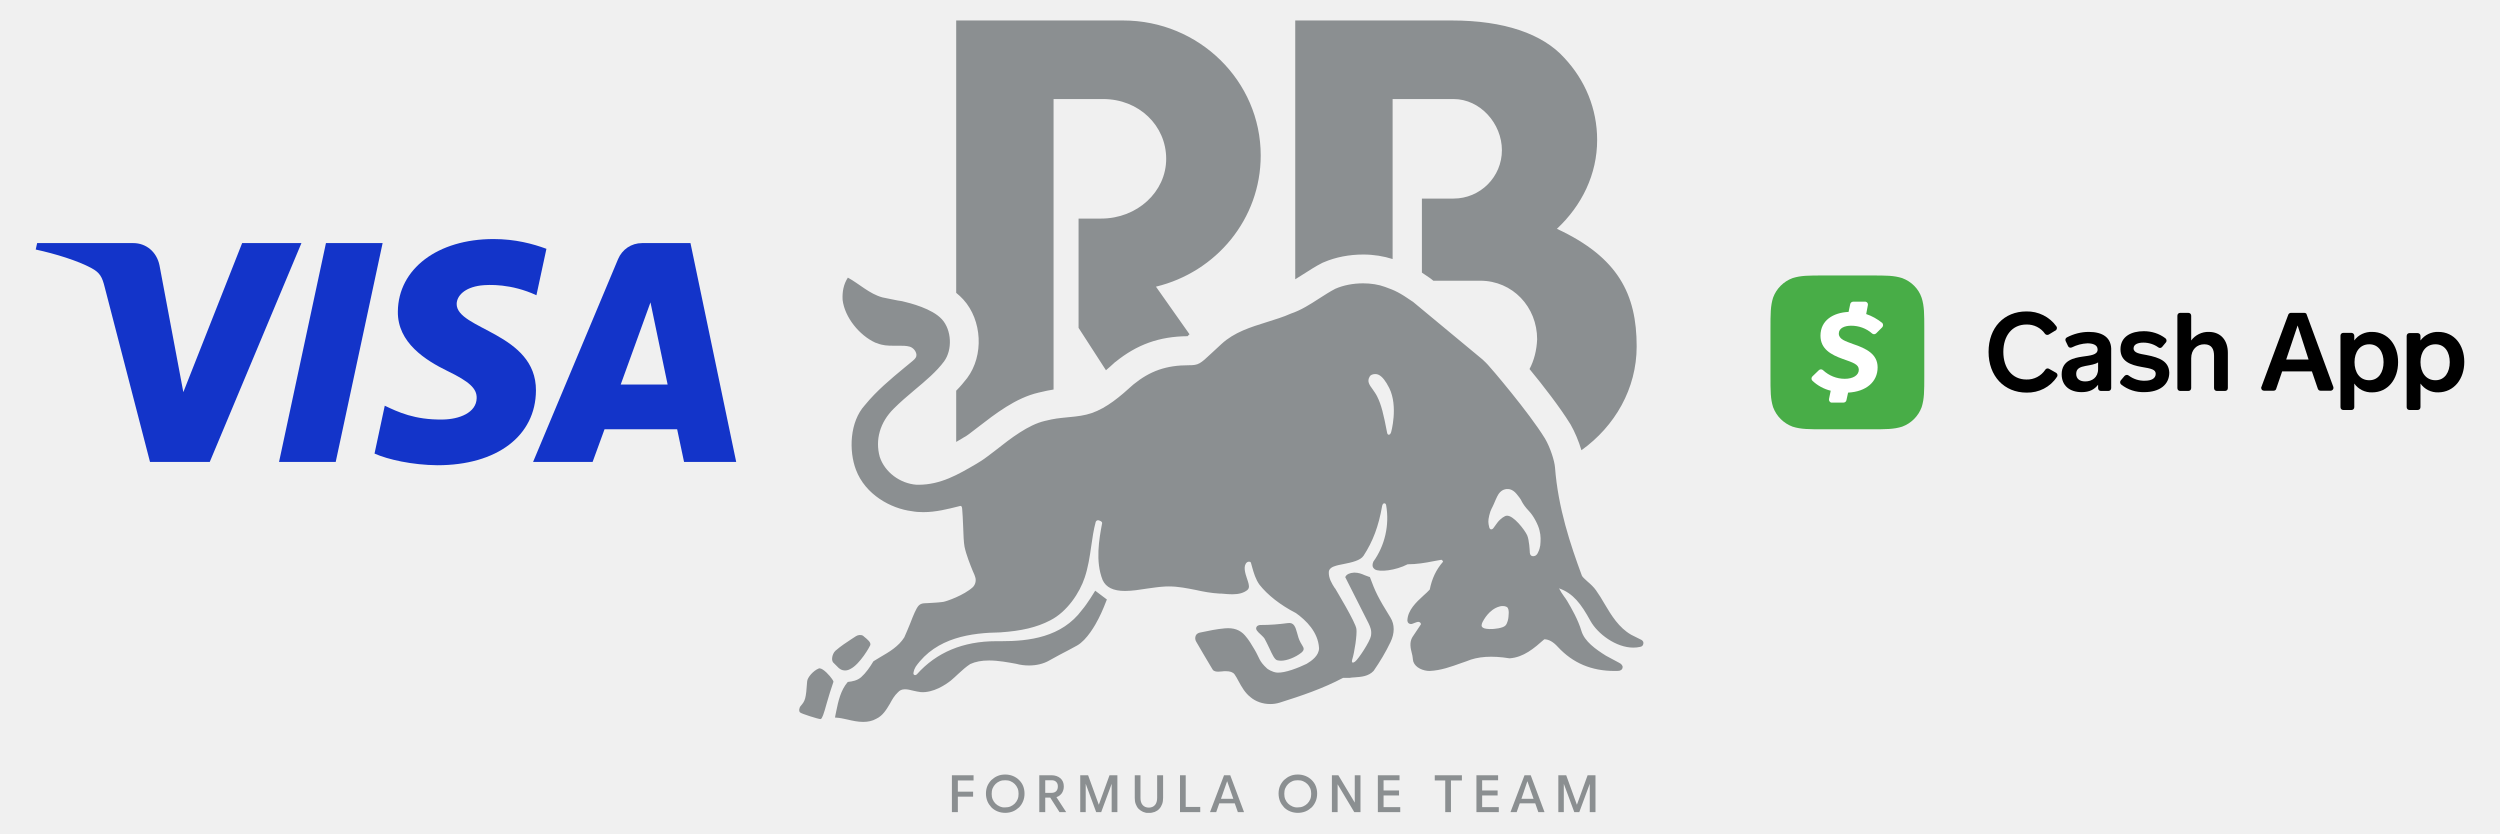
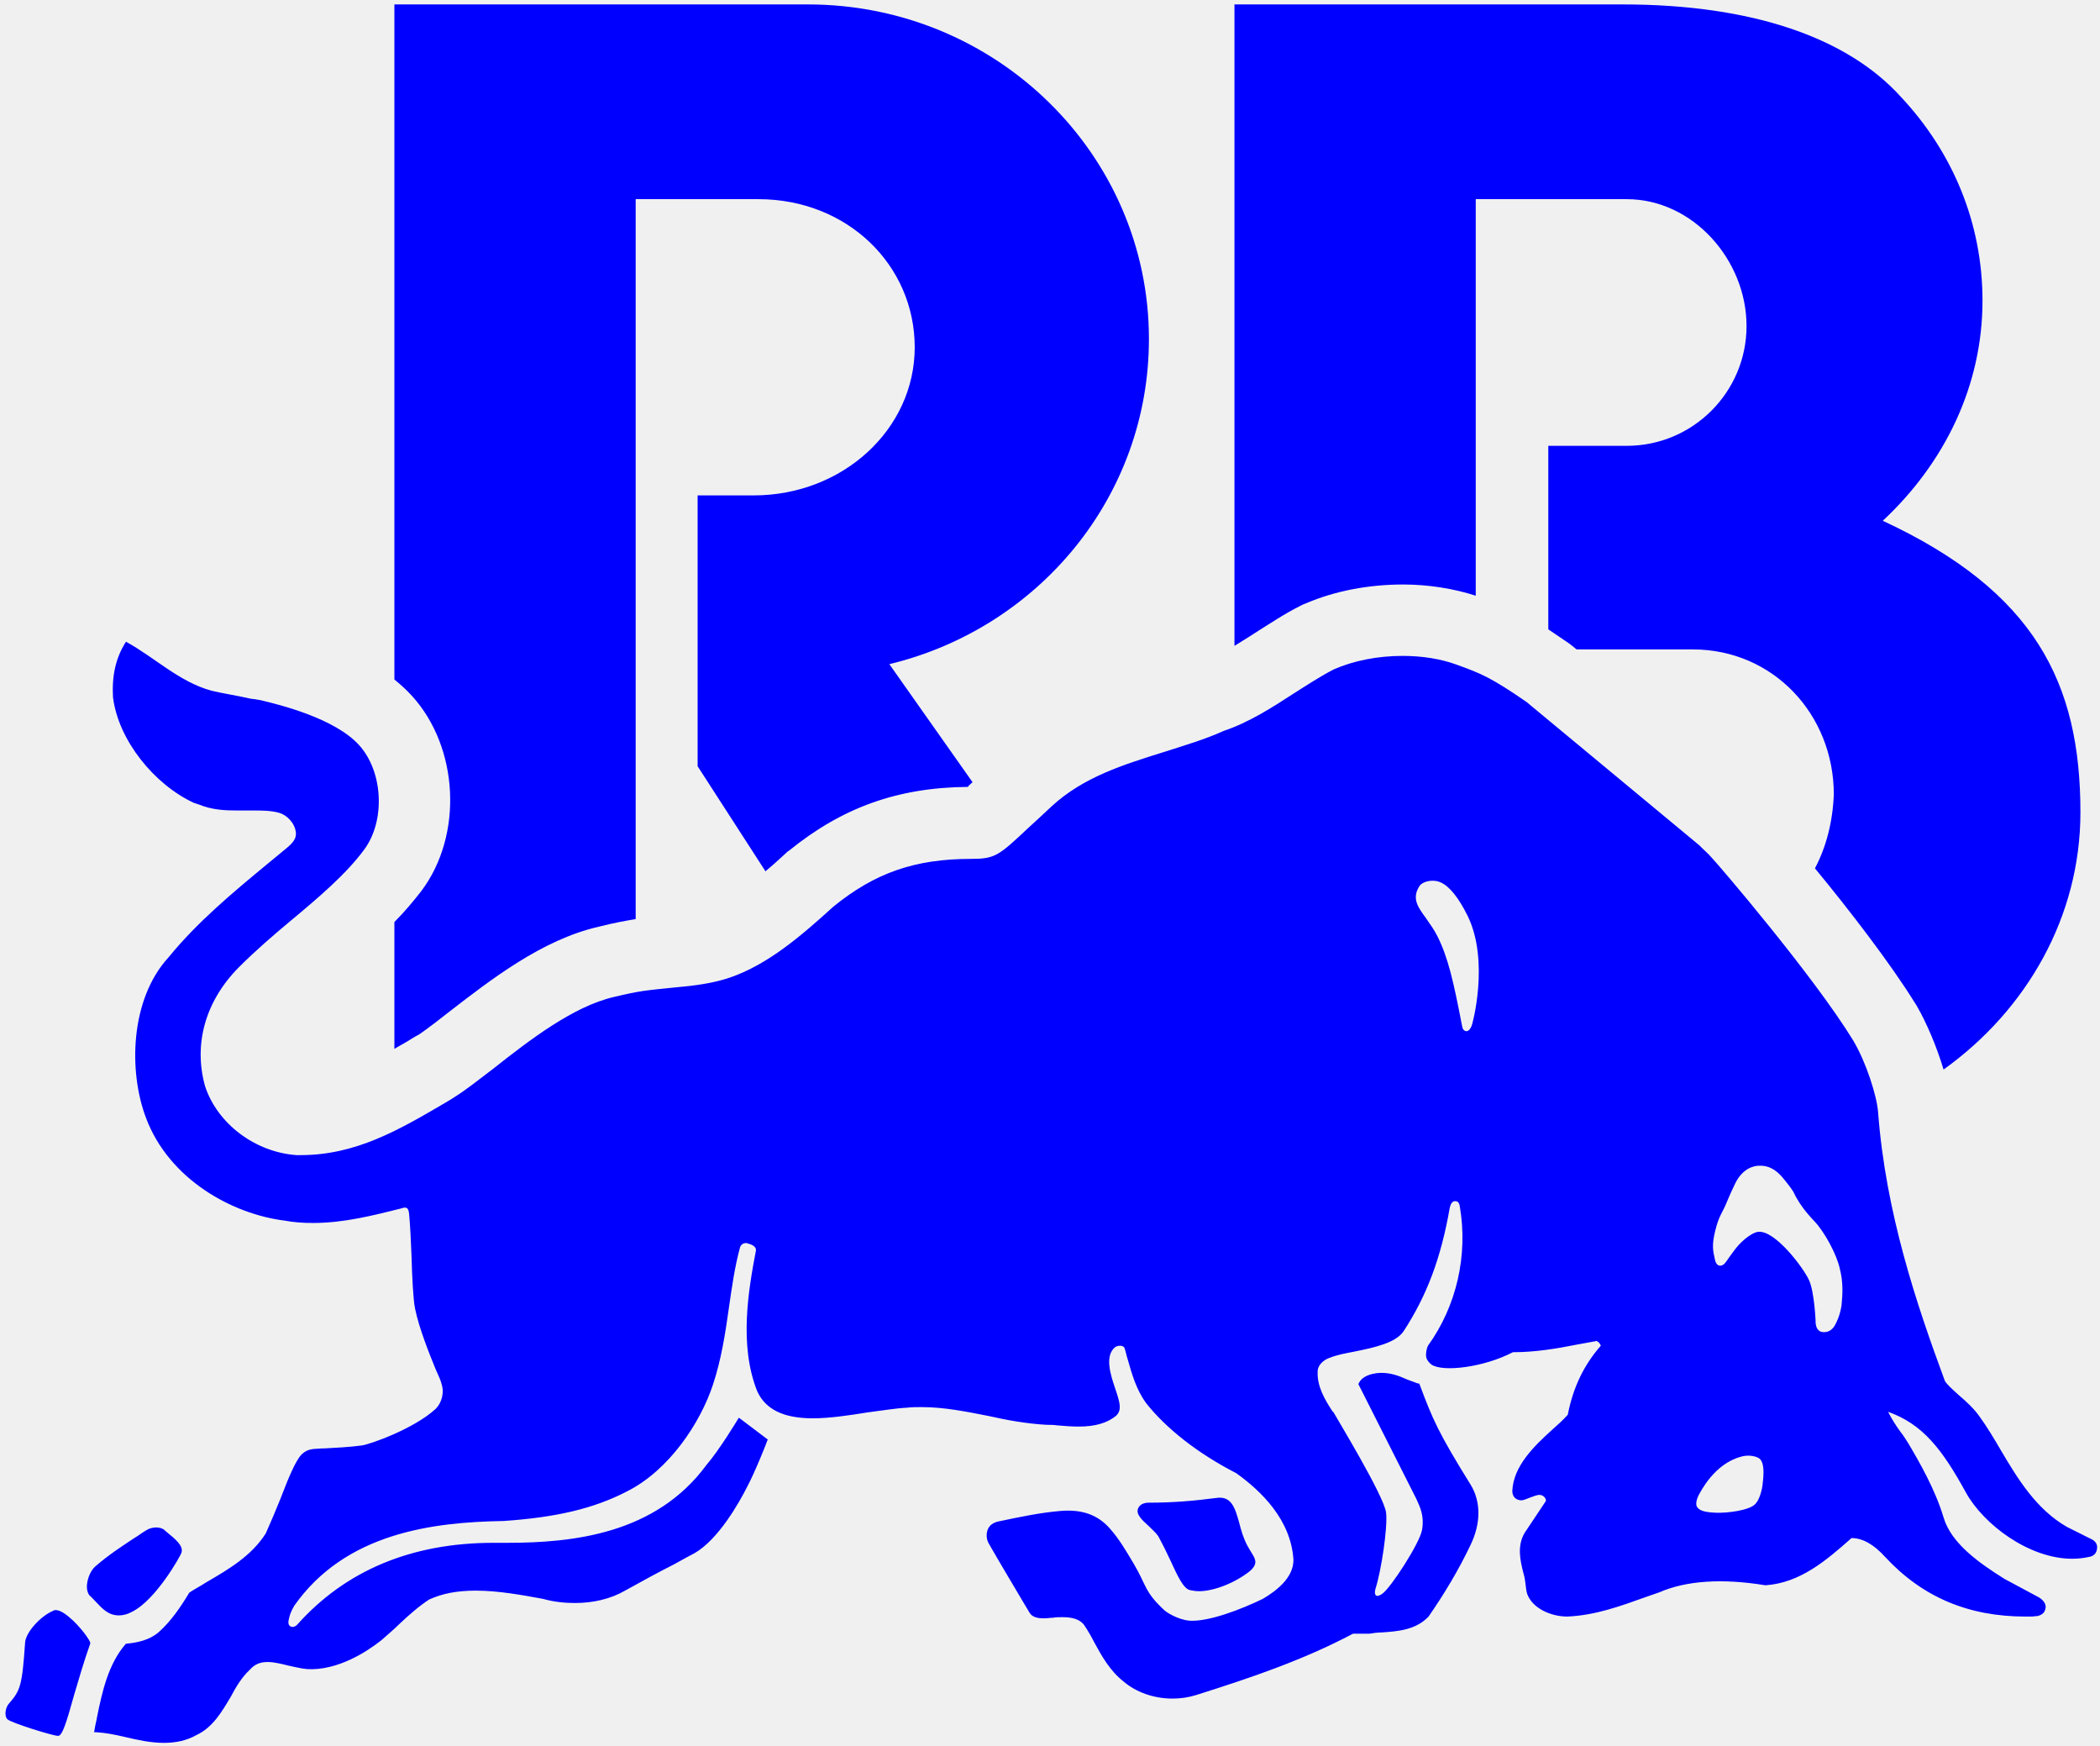
- <svg xmlns="http://www.w3.org/2000/svg" xmlns:xlink="http://www.w3.org/1999/xlink" version="1.1" id="Livello_1" x="0px" y="0px" viewBox="0 0 1050 350" style="enable-background:new 0 0 1050 350;" xml:space="preserve">
-   <style type="text/css">
- 	.st0{clip-path:url(#SVGID_00000070114878562103275910000012391370071412979881_);fill:#FFFFFF;}
- 	.st1{clip-path:url(#SVGID_00000070114878562103275910000012391370071412979881_);fill:#1334C9;}
- 	.st2{clip-path:url(#SVGID_00000070114878562103275910000012391370071412979881_);}
- 	.st3{clip-path:url(#SVGID_00000070114878562103275910000012391370071412979881_);fill:#48AD47;}
- 	.st4{clip-path:url(#SVGID_00000070114878562103275910000012391370071412979881_);fill:#8B8F91;}
- </style>
-   <g>
-     <defs>
+ <svg xmlns="http://www.w3.org/2000/svg" xmlns:xlink="http://www.w3.org/1999/xlink" version="1.1" id="Livello_1" x="0px" y="0px" viewBox="0 0 421.2 350" xml:space="preserve" width="421.2" height="350">
+   <defs id="defs13">
+     <defs id="defs1">
      <rect id="SVGID_1_" x="15" y="8.6" width="1020" height="332.8" />
    </defs>
    <clipPath id="SVGID_00000031200753187932598880000001150051991276243373_">
-       <use xlink:href="#SVGID_1_" style="overflow:visible;" />
+       <use xlink:href="#SVGID_1_" style="overflow:visible" id="use1" />
    </clipPath>
-     <path style="clip-path:url(#SVGID_00000031200753187932598880000001150051991276243373_);fill:#FFFFFF;" d="M797.4,174h-44.7   c-1.7,0-3.1-1.4-3.1-3.1v-46.7c0-1.7,1.4-3.1,3.1-3.1h44.7c1.7,0,3.1,1.4,3.1,3.1V171C800.5,172.6,799.1,174,797.4,174" />
-     <polygon style="clip-path:url(#SVGID_00000031200753187932598880000001150051991276243373_);fill:#1334C9;" points="141,194    160.7,102.1 136.9,102.1 117.2,194  " />
-     <path style="clip-path:url(#SVGID_00000031200753187932598880000001150051991276243373_);fill:#1334C9;" d="M309.2,194L290,102.1   h-20.3c-4.6,0-8.4,2.7-10.1,6.7L223.9,194h25l5-13.7h30.5l2.9,13.7H309.2z M260.7,161.5l12.5-34.5l7.2,34.5H260.7z" />
-     <path style="clip-path:url(#SVGID_00000031200753187932598880000001150051991276243373_);fill:#1334C9;" d="M191.8,127.6   c0.1-3.3,3.2-6.8,10.1-7.7c3.4-0.4,12.8-0.8,23.4,4.1l4.2-19.5c-5.7-2.1-13.1-4.1-22.2-4.1c-23.5,0-40,12.5-40.2,30.4   c-0.2,13.2,11.8,20.6,20.8,25c9.3,4.5,12.4,7.4,12.3,11.4c-0.1,6.2-7.4,8.9-14.2,9c-11.9,0.2-18.9-3.2-24.4-5.8l-4.3,20.1   c5.6,2.5,15.8,4.8,26.4,4.9c25,0,41.3-12.3,41.4-31.4C225.2,139.8,191.6,138.4,191.8,127.6" />
-     <path style="clip-path:url(#SVGID_00000031200753187932598880000001150051991276243373_);fill:#1334C9;" d="M101.7,102.1L77,164.7   l-10-53.2c-1.2-5.9-5.8-9.4-11-9.4H15.6l-0.6,2.7c8.3,1.8,17.7,4.7,23.4,7.8c3.5,1.9,4.5,3.6,5.6,8.1l19,73.3h25.1l38.5-91.9H101.7   z" />
-     <path style="clip-path:url(#SVGID_00000031200753187932598880000001150051991276243373_);" d="M860.6,154.9   c-0.5-0.3-1.2-0.2-1.6,0.4c-1.7,2.6-4.7,4.2-7.9,4.1c-6,0-9.7-4.8-9.7-11.6c0-6.8,3.7-11.5,9.7-11.5c3.1-0.1,6.1,1.4,7.8,3.9   c0.4,0.5,1.1,0.6,1.6,0.3l2.8-1.7c0,0,0,0,0.1,0c0.5-0.4,0.7-1.2,0.3-1.7c-2.9-4.1-7.7-6.4-12.6-6.3c-9.4,0-15.9,6.8-15.9,17   c0,10.1,6.5,17.1,16,17.1c5.1,0.1,9.9-2.3,12.7-6.6c0,0,0-0.1,0.1-0.1c0.3-0.6,0.1-1.3-0.4-1.6L860.6,154.9z" />
-     <path style="clip-path:url(#SVGID_00000031200753187932598880000001150051991276243373_);" d="M877.3,139.4c-3.2,0-6.3,0.8-9.2,2.3   c-0.6,0.3-0.8,1-0.5,1.6l1,2.1c0,0,0,0,0,0c0.3,0.6,1,0.8,1.6,0.5c2-1,4.2-1.6,6.5-1.7c2,0,4.3,0.5,4.3,2.6c0,2.3-3,2.5-6.5,3   c-3.3,0.5-8.6,1.5-8.6,7.4c0,4.8,3.4,7.5,8.4,7.5c3.4,0,5.4-1.2,6.9-3.1v1.4c0,0.7,0.5,1.2,1.2,1.2h3.1c0.7,0,1.2-0.5,1.2-1.2   v-15.6C887,141.7,883,139.4,877.3,139.4 M881.2,155c0,3.6-2.6,5.2-5.4,5.2c-2.2,0-3.8-1-3.8-3.2c0-2.3,1.8-2.9,3.9-3.3   c2.2-0.4,4.2-0.7,5.3-1.5V155z" />
-     <path style="clip-path:url(#SVGID_00000031200753187932598880000001150051991276243373_);" d="M901.5,149.1   c-2.7-0.5-5.4-0.8-5.4-2.8c0-1.7,1.9-2.4,4.1-2.4c2.3,0,4.5,0.7,6.3,2c0.5,0.4,1.2,0.3,1.6-0.2l1.5-1.8c0,0,0,0,0.1-0.1   c0.4-0.5,0.3-1.3-0.2-1.7c-2.6-2-5.8-3-9.1-3c-5.2,0-9.8,2.2-9.8,7.6c0,5.1,4.3,6.6,8.8,7.4c4.2,0.7,6,1.1,6,2.9   c0,2-1.9,2.9-4.5,2.9c-2.5,0.1-4.9-0.7-6.9-2.2c-0.5-0.4-1.2-0.3-1.7,0.2l-1.6,1.9c0,0,0,0,0,0c-0.4,0.5-0.3,1.3,0.2,1.7   c2.8,2.2,6.2,3.3,9.7,3.2c6.4,0,10.5-3.1,10.5-8.2C910.9,151.8,907.2,150.2,901.5,149.1" />
-     <path style="clip-path:url(#SVGID_00000031200753187932598880000001150051991276243373_);" d="M927.7,139.4   c-2.9-0.1-5.7,1.3-7.4,3.6v-10.4c0-0.7-0.5-1.2-1.2-1.2h-3.4c-0.7,0-1.2,0.5-1.2,1.2V163c0,0.7,0.5,1.2,1.2,1.2h3.4   c0.7,0,1.2-0.5,1.2-1.2v-12.5c0-3.7,2.4-5.9,5.5-5.9c3.3,0,4.1,2.3,4.1,4.9V163c0,0.7,0.5,1.2,1.2,1.2h3.4c0.7,0,1.2-0.5,1.2-1.2   v-14.8C935.7,143,932.8,139.4,927.7,139.4" />
-     <path style="clip-path:url(#SVGID_00000031200753187932598880000001150051991276243373_);" d="M967.8,131.4h-5.6   c-0.5,0-0.9,0.3-1.1,0.7l-11.3,30.4c-0.1,0.1-0.1,0.3-0.1,0.4c0,0.7,0.5,1.2,1.2,1.2h4c0.5,0,1-0.3,1.1-0.8l2.5-7.3h12.5l2.5,7.3   c0.2,0.5,0.6,0.8,1.1,0.8h4.3c0.1,0,0.3,0,0.4-0.1c0.6-0.2,0.9-0.9,0.7-1.5l-11.2-30.4C968.8,131.7,968.3,131.4,967.8,131.4    M960.2,151l4.8-14.3l4.6,14.3H960.2z" />
-     <path style="clip-path:url(#SVGID_00000031200753187932598880000001150051991276243373_);" d="M996.3,139.4   c-2.9-0.1-5.8,1.2-7.5,3.6v-1.9v-0.1c0-0.7-0.6-1.2-1.2-1.2h-3.4c-0.7,0-1.2,0.5-1.2,1.2V171c0,0.7,0.5,1.2,1.2,1.2h3.4   c0.7,0,1.2-0.5,1.2-1.2v-9.9c1.7,2.4,4.5,3.8,7.5,3.7c6.6,0,10.9-5.5,10.9-12.7C1007.2,144.9,1002.9,139.4,996.3,139.4    M995.1,159.7c-4.1,0-6.2-3.4-6.2-7.6c0-4.2,2.2-7.5,6.2-7.5c4,0,6,3.4,6,7.5C1001.1,156.2,999.1,159.7,995.1,159.7" />
-     <path style="clip-path:url(#SVGID_00000031200753187932598880000001150051991276243373_);" d="M1035,152c0-7.2-4.3-12.6-10.9-12.6   c-2.9-0.1-5.7,1.2-7.5,3.6v-1.9c0,0,0,0,0,0c0-0.7-0.5-1.2-1.2-1.2h-3.4h0c-0.7,0-1.2,0.5-1.2,1.2V171c0,0.7,0.5,1.2,1.2,1.2h3.4   c0.7,0,1.2-0.5,1.2-1.2v-9.9c1.7,2.4,4.5,3.8,7.5,3.7C1030.7,164.7,1035,159.2,1035,152 M1022.9,159.7c-4.1,0-6.3-3.4-6.3-7.6   c0-4.2,2.2-7.5,6.3-7.5c4,0,6,3.4,6,7.5C1028.9,156.2,1026.9,159.7,1022.9,159.7" />
-     <path style="clip-path:url(#SVGID_00000031200753187932598880000001150051991276243373_);fill:#48AD47;" d="M798.9,116.8   c-3.5-1.1-6.7-1.1-13.2-1.1h-19.6c-6.5,0-9.7,0-13.2,1.1c-3.8,1.4-6.8,4.4-8.2,8.2c-1.1,3.5-1.1,6.7-1.1,13.2v19.6   c0,6.5,0,9.7,1.1,13.2c1.4,3.8,4.4,6.8,8.2,8.2c3.5,1.1,6.7,1.1,13.2,1.1h19.6c6.5,0,9.7,0,13.2-1.1c3.8-1.4,6.8-4.4,8.2-8.2   c1.1-3.5,1.1-6.7,1.1-13.2v-19.5c0-6.5,0-9.7-1.1-13.2C805.8,121.2,802.7,118.2,798.9,116.8 M790.5,137.5L788,140   c-0.5,0.5-1.3,0.5-1.8,0c-2.4-2.1-5.5-3.2-8.7-3.2c-2.6,0-5.2,0.9-5.2,3.3c0,2.4,2.8,3.2,6,4.4c5.7,1.9,10.3,4.3,10.3,9.8   c0,6-4.7,10.2-12.4,10.6l-0.7,3.2c-0.1,0.6-0.7,1-1.3,1h-4.8c-0.1,0-0.2,0-0.2,0c-0.7-0.1-1.2-0.9-1-1.6l0.7-3.4   c-2.9-0.7-5.6-2.2-7.7-4.2c0,0,0,0,0,0c-0.5-0.5-0.5-1.3,0-1.8l2.7-2.6c0.5-0.5,1.3-0.5,1.8,0c2.5,2.3,5.7,3.6,9.1,3.6   c3.5,0,5.9-1.5,5.9-3.8c0-2.3-2.4-3-6.9-4.6c-4.7-1.7-9.2-4.1-9.2-9.7c0-6.5,5.4-9.7,11.8-10l0.7-3.3c0.1-0.6,0.7-1,1.3-1h4.8   c0.1,0,0.2,0,0.3,0c0.7,0.1,1.2,0.8,1,1.5l-0.7,3.7c2.4,0.8,4.7,2.1,6.7,3.7c0,0,0.1,0,0.1,0.1C791,136.2,791,137,790.5,137.5" />
-     <path style="clip-path:url(#SVGID_00000031200753187932598880000001150051991276243373_);fill:#8B8F91;" d="M404,184.2   c-0.8,0.5-1.6,0.9-2.4,1.4v-21.5c1.7-1.7,3.2-3.5,4.6-5.3c7.1-9.5,6.3-24.3-1.6-33c-0.9-1-1.9-1.9-3-2.8V8.6h70.1   c31.9,0,57.8,25.4,57.8,56.7c0,26.7-18.7,49-44,55.1l14.1,20c-0.3,0.3-0.6,0.5-0.8,0.8c-11.9,0.1-21.3,3.5-30.3,10.8l-0.3,0.2   l-0.2,0.2c-1.2,1.1-2.3,2.1-3.5,3.1L453,137.7V91.8l9.5,0c15.1,0,27.3-11.2,27.3-25.1c0-13.9-11.4-25.1-26.5-25.1h-20.8v122   c-1.8,0.3-3.5,0.6-6.3,1.3c-9.6,2.2-18.3,9-25.3,14.4c-3.8,3-4.9,3.7-5.2,3.9C405.1,183.5,404.5,183.9,404,184.2 M555.2,110.5   l0.4-0.2l0.5-0.2c4.9-2.1,10.6-3.2,16.5-3.2c4.3,0,8.6,0.7,12.3,1.9V41.6h25.6c11.2,0,20.3,10.3,20.3,21.5   c0,11.2-9.1,20.3-20.3,20.3h-13.3v31.1c1,0.7,2.1,1.4,3.4,2.3l0.4,0.3l1,0.8h19.7c13.6,0,23.9,11,23.9,24.6   c-0.2,4.7-1.3,8.9-3.2,12.5c5.7,6.9,12.8,16.1,17,22.9l0.2,0.3c1.8,3.1,3.5,7.2,4.6,10.9c14.1-10.1,23.2-25.9,23.2-43.6   c0-21.9-7.7-37.4-33.5-49.4c10.5-9.8,16.9-22.9,16.9-37.3c0-13.1-5-25.1-13.8-34.5c-9.1-10.1-25.3-15.7-47.2-15.7H544v108.7   c1.1-0.7,2.3-1.4,3.5-2.2C549.9,113.6,552.4,111.9,555.2,110.5 M533.2,272.4c1.1,2.4,2.1,4.6,3.2,4.9c0.5,0.1,1,0.2,1.6,0.2   c2.5,0,6.1-1.4,8.6-3.4c1.4-1.2,1-2,0.3-3.1c-0.2-0.3-0.4-0.7-0.7-1.2c-0.7-1.3-1.1-2.7-1.4-3.9c-0.7-2.5-1.3-4.6-3.9-4.2   c-3.8,0.5-7.4,0.8-11.5,0.8c-0.1,0-1.3,0-1.7,0.9c-0.5,1,0.6,2,1.7,3c0.6,0.6,1.3,1.2,1.7,1.8C531.7,269.3,532.5,270.9,533.2,272.4    M344.2,280.7c-0.1,0-0.3,0-0.4,0.1c-2.2,0.9-4.7,3.7-4.8,5.4c-0.5,7.3-0.8,8.1-2.7,10.3c-0.6,0.6-0.9,2.1-0.3,2.7   c0.6,0.6,7.7,2.8,8.5,2.8l0.2,0c0.6-0.2,1.2-1.8,2.6-6.9c0.8-2.7,1.7-5.8,2.7-8.6c0.1-0.2,0.1-0.4-0.6-1.4   C348.6,283.9,345.8,280.7,344.2,280.7 M690.2,270.4c-0.1,0.7-0.6,1.2-1.4,1.3c-0.9,0.2-1.8,0.3-2.8,0.3c-7.3,0-15-5.8-18-11.2   c-4-7.3-7.3-11.6-13.2-13.7l0,0c0.6,1.2,1.3,2.3,2.1,3.4c0.5,0.6,0.9,1.3,1.3,1.9c1.9,3.2,4.6,7.9,6,12.6c1.3,4.4,6,7.7,10.3,10.4   l5.4,2.9c1.1,0.5,1.7,1.3,1.6,2c-0.1,0.6-0.3,1.1-1.3,1.4l-1,0.1c-0.4,0-0.7,0-1.1,0c-9.7,0-17.5-3.3-23.8-10.1   c-1.9-2.1-3.8-3.2-5.7-3.2c-4.3,3.8-8.7,7.6-14.6,8c-7.3-1.2-13.4-0.8-18,1.2c-0.8,0.3-1.5,0.5-2.3,0.8c-4.2,1.5-8.5,3.1-13.3,3.3   c-2.6,0-5.9-1.3-6.8-3.9c-0.3-1.1-0.2-2.1-0.6-3.4c-0.6-2.3-1.1-4.7,0.2-6.9l3.6-5.4c0-0.5-0.4-0.9-0.9-1c-0.5-0.1-1.1,0.2-1.7,0.4   c-0.6,0.2-1.1,0.5-1.6,0.5c-1.6-0.1-1.5-1.6-1.5-1.6c0.2-4.2,3.6-7.5,6.8-10.4c0.9-0.8,1.8-1.6,2.6-2.5c0.9-4.6,2.7-8.4,5.6-11.7   c-0.1-0.3-0.3-0.6-0.7-0.8c-1.1,0.2-2.2,0.4-3.3,0.6c-3.5,0.7-7.1,1.3-10.9,1.3c-5,2.6-11.9,3.4-13.8,2.1c0,0-0.8-0.6-0.9-1.3   c-0.1-0.7,0.1-1.5,0.3-1.9c4.9-6.8,6.8-15.4,5.4-23.6c-0.1-0.7-0.4-0.9-0.8-0.9c-0.6,0-0.8,0.7-0.9,1.1c-1.5,8.6-3.9,14.9-7.8,20.9   c-1.3,2-4.9,2.8-8.4,3.5c-1.5,0.3-2.8,0.5-4.3,1.1c-0.8,0.3-1.9,1.1-1.9,2.3c-0.1,2.5,1.2,4.7,2.5,6.7l0.2,0.2   c0.3,0.6,8.6,14.2,8.9,17c0.3,2.4-0.8,9.8-1.8,12.9c-0.3,1.1,0.2,1.2,0.3,1.2c0.2,0,0.5-0.1,0.9-0.4c1.4-1,6.3-8.5,6.7-10.8   c0.4-2.3-0.3-3.8-1-5.3l-9.8-19.4l0.1-0.2c0.5-1,1.8-1.6,3.6-1.7l0.2,0c1.6,0,3,0.5,4.3,1.1c0.6,0.2,1.3,0.5,1.9,0.7l0.2,0l0.1,0.2   c2.2,5.9,3.2,8.2,8.6,16.9c1.8,2.9,1.8,6.6,0,10.3c-2,4.2-4.4,8.2-7.1,12.1c-2.2,2.3-5.2,2.5-8.1,2.7c-0.6,0-1.3,0.1-1.9,0.2   l-2.8,0c-8.5,4.5-17.4,7.5-26.6,10.4c-1.3,0.4-2.6,0.6-4,0.6c-3.2,0-6.2-1.1-8.3-2.9c-2.3-1.8-3.7-4.3-5-6.7c-0.5-1-1.1-2-1.7-2.9   c-0.7-0.9-1.9-1.3-3.6-1.3c-0.6,0-1.2,0-1.7,0.1c-0.5,0-1,0.1-1.5,0.1c-0.8,0-1.9-0.1-2.4-0.9l-0.9-1.5c-2-3.4-4-6.7-6-10.2   c-0.5-0.8-0.5-1.8-0.2-2.5c0.3-0.7,0.9-1.1,1.7-1.3c3.8-0.8,7.1-1.5,10.6-1.8c3.6-0.3,6.3,0.6,8.4,3c1.6,1.8,2.8,3.9,4,5.9   c2.2,3.7,1.8,4.8,5.3,8c0.1,0.1,2,1.5,4.2,1.7c3.3,0.2,8.9-2,12.4-3.7c2.2-1.3,5.2-3.5,5.2-6.6c-0.4-6.8-5.5-11.7-9.7-14.7   c-6.6-3.4-11.9-7.6-15.3-11.9c-1.6-2.2-2.4-4.9-3.1-7.4c-0.2-0.6-0.3-1.2-0.5-1.8c-0.1-0.4-0.5-0.5-0.8-0.5c-0.3,0-0.7,0.1-0.9,0.3   c-1.7,1.5-0.7,4.6,0,6.7c0.1,0.3,0.2,0.6,0.3,0.9l0.1,0.3c0.5,1.6,0.8,2.8-0.2,3.7c-1.5,1.2-3.5,1.8-6.3,1.8   c-1.2,0-2.4-0.1-3.6-0.2c-0.7-0.1-1.3-0.1-1.9-0.1c-3.4-0.2-6.7-0.8-9.8-1.5c-3.6-0.7-7.4-1.5-11.3-1.5c-0.9,0-1.7,0-2.5,0.1   c-2,0.1-4.3,0.5-6.7,0.8c-3.1,0.5-6.4,1-9.3,1c-4.9,0-8-1.5-9.4-4.6c-3.1-7.8-1.5-17.1-0.2-23.9c0-0.7-0.9-1-1.3-1.1   c-0.2-0.1-0.3-0.1-0.4-0.1c-0.4,0-0.8,0.2-1,0.7c-0.9,3.3-1.4,6.8-1.9,10.3c-0.6,4.3-1.3,8.8-2.7,13c-2.1,6.4-7.4,14.5-14.6,18.1   c-5.6,2.9-12,4.4-20.9,5c-12,0.2-26.8,2-35.5,14.4c-0.6,1.1-0.7,1.4-0.9,2.3c-0.1,0.4-0.1,0.8,0.1,1c0.3,0.4,0.9,0.3,1.3-0.1   c8.2-9.2,19.4-13.9,33.3-13.9c0.8,0,1.5,0,2.3,0c11.2,0,25.2-1.5,33.8-13.2c2.1-2.4,5.3-7.7,5.3-7.7l0.2-0.3l4.9,3.7l-0.1,0.2   c0,0.1-2.1,5.4-3.4,7.8c-1.3,2.6-4.9,9-9,11.3c-1,0.5-2.2,1.2-3.5,1.9c-2.4,1.2-5.3,2.8-8.2,4.4c-2.4,1.4-5.4,2.1-8.5,2.1   c-1.8,0-3.6-0.2-5.4-0.7c-3.3-0.6-7.5-1.4-11.4-1.4c-3.2,0-5.7,0.5-7.9,1.5c-1.7,1.1-3.4,2.6-5,4.1c-1,1-2.1,1.9-3.1,2.8   c-2.4,1.9-7.4,5.2-12.6,4.9c-1.1-0.1-2.2-0.4-3.2-0.6c-1.2-0.3-2.4-0.6-3.5-0.6c-1.3,0-2.2,0.4-3,1.3c-1.4,1.3-2.4,3-3.3,4.7   c-1.5,2.5-3,5.1-5.8,6.4c-1.6,0.9-3.4,1.3-5.5,1.3c-2.2,0-4.5-0.5-6.6-1c-1.7-0.4-3.2-0.7-4.8-0.8l-0.4,0l0.1-0.6   c0.1-0.7,0.3-1.3,0.4-2c0.9-4.4,1.9-8.9,4.8-12.3l0.1-0.1l0.1,0c1.9-0.2,3.9-0.6,5.5-2c2-1.8,3.6-4.1,5.1-6.6l0.1-0.1   c0.9-0.6,1.9-1.1,2.8-1.7c3.8-2.2,7.7-4.5,10.1-8.3c0.8-1.8,1.7-3.9,2.5-5.9c1.3-3.4,2.5-6.3,3.5-7.4c0.6-0.6,1.2-0.9,2.1-1   c0.4,0,1-0.1,1.9-0.1c1.7-0.1,4.1-0.2,6.3-0.5c1.4-0.2,8.8-2.8,12.5-6.2c1-1,1.5-2.7,1-4.2c-0.1-0.5-0.5-1.4-1-2.5   c-1.1-2.7-2.8-6.9-3.5-10.3c-0.3-1.5-0.5-5.2-0.6-9c-0.1-2.4-0.2-4.8-0.4-7c-0.1-1.1-0.5-1.1-0.7-1.1c-0.1,0-0.3,0-0.5,0.1   c-4.8,1.2-9.8,2.5-15.1,2.5c-1.7,0-3.2-0.1-4.8-0.4c-8.9-1.1-19.6-7-23.5-17.4c-3-7.9-2.7-20.1,3.8-27.2c4.9-6,10.8-10.9,16.6-15.7   c1.1-0.9,2.3-1.9,3.4-2.8c1.2-1,1.7-1.7,1.6-2.7c-0.2-1.6-1.5-2.9-2.8-3.3c-1.4-0.4-3-0.4-4.3-0.4c-0.5,0-0.9,0-1.4,0   c-0.5,0-0.9,0-1.4,0c-2.1,0-4.3-0.1-6.5-1c-0.3-0.1-0.6-0.2-0.9-0.3c-6.7-3.1-12.8-10.6-13.7-17.9c-0.2-3.5,0.4-6.6,2.2-9.4   c4.8,2.6,9,6.8,14.5,8.3c2.1,0.5,4.2,0.8,6.4,1.3c0.3,0.1,0.9,0.1,1.3,0.2l0.6,0.1c3.4,0.8,12.6,3.1,16.7,7.6   c4.1,4.5,4.5,12.8,0.9,17.7c-3.1,4.2-7.7,8.1-12.5,12.1c-3,2.5-6,5.1-8.7,7.8c-5.7,5.7-7.8,13-5.8,20.2c2.1,6.4,8.5,11.2,15.5,11.7   c0.2,0,0.5,0,0.7,0c9.4,0,16.7-4.3,24.4-8.8c0.7-0.4,1.5-0.9,2.1-1.3c1.3-0.8,4-2.9,6.1-4.5c6.2-4.9,13.6-10.6,20.5-12.2   c4.6-1.1,5.4-1.1,10.2-1.6c3.4-0.3,6.6-0.7,9.5-1.7c6.4-2.2,12-7,17.5-12c7-5.7,13.8-8.1,23.3-8.1c4.1,0,4.7-0.5,9.7-5.2   c1.1-1,2.4-2.2,4-3.7c5.4-5,12.3-7.1,19-9.2c3.4-1.1,6.9-2.1,10.2-3.6c4.2-1.4,8.1-3.9,11.8-6.3c2.2-1.4,4.5-2.9,6.8-4.1   c3.4-1.5,7.5-2.3,11.7-2.3c3.3,0,6.5,0.5,9.2,1.5c4.2,1.5,6,2.3,11.8,6.3l29.3,24.3l0.4,0.4c0.5,0.5,1.2,1.1,1.7,1.7   c0.9,0.9,17.2,19.9,24,31c2.2,3.7,4,9.4,4.2,12.1c1.3,17.1,6.5,32.5,11.3,45.5c0.2,0.5,1.2,1.4,2.3,2.4c1.3,1.1,2.7,2.4,3.6,3.7   c1.3,1.8,2.5,3.8,3.6,5.7c2.9,4.9,6,10,11.2,13c0,0,2.4,1.2,4.4,2.2C690.2,269.3,690.3,269.8,690.2,270.4 M583.5,163   c-1.5-3-3-4.9-4.5-5.6c-0.4-0.2-0.9-0.3-1.4-0.3c-1,0-2,0.4-2.3,1c-1.3,2.1-0.1,3.6,1.2,5.4c0.6,0.9,1.3,1.8,1.9,3   c1.8,3.6,2.7,7.5,4.2,15.3c0.1,0.7,0.6,0.8,0.7,0.8c0.4,0,0.7-0.4,0.9-0.9C584.3,181.6,587.3,170.7,583.5,163 M632.8,254.9   c-1.4-0.7-2.9-0.2-2.9-0.2c-4.6,1.2-6.9,6-7.2,6.5c0,0-0.7,1.3-0.3,2c0.4,0.6,1.1,0.9,3.1,1c2,0.1,5.7-0.4,6.7-1.4   c1-0.9,1.3-3.2,1.3-3.2C633.5,259.2,634.2,255.6,632.8,254.9 M646.6,222.8c-0.5-2.3-2.5-6.1-4.3-8c-1.8-1.9-2.4-2.9-3-3.9   c-0.6-1-0.1-0.7-2.3-3.4c-1.9-2.3-3.6-2.1-4.1-2.1c0,0-2-0.1-3.5,2.1c-0.6,0.8-2,4.2-2,4.2c-0.7,1.7-1.3,2.2-1.9,4.7   c-0.6,2.4-0.4,3.4-0.1,4.7c0.2,1.3,0.9,1.4,1.4,1.1c0.5-0.3,0.5-0.6,2.1-2.7c1.4-1.8,3.2-2.9,3.9-2.9c2.8-0.3,7.6,6,8.6,8.2   c0.9,2,1.1,6.8,1.1,6.8c0,0.2-0.1,2,1.4,2c1.3,0,1.8-1,2-1.4c0.2-0.4,0.7-1.3,1-3.1C647.1,227.1,647.2,225.1,646.6,222.8    M352.2,280.5c0.6,0.5,1.4,1.1,2.7,1.1c0.7,0,1.5-0.2,2.2-0.6c4.1-2,8.3-9.6,8.4-10c0.4-1.2-1-2.3-2.7-3.7l-0.2-0.2   c-0.8-0.6-2.2-0.5-3.1,0.1c-0.7,0.4-1.3,0.9-2,1.3c-2.1,1.4-4.3,2.8-6.6,4.8c-0.8,0.7-1.3,2-1.4,3c-0.1,0.8,0.1,1.5,0.4,1.9   C350.2,278.4,351.8,280.2,352.2,280.5 M399.9,341.1h2.4v-6.5h6.4v-2.1h-6.4v-4.7h6.6v-2.2h-9.1V341.1z M425.4,340.8   c1-0.4,1.8-1,2.6-1.7c0.7-0.7,1.3-1.6,1.7-2.6c0.4-1,0.6-2,0.6-3.2c0-1.1-0.2-2.2-0.6-3.2c-0.4-1-1-1.8-1.7-2.5   c-0.7-0.7-1.6-1.3-2.6-1.7c-1-0.4-2.1-0.6-3.2-0.6c-1.2,0-2.3,0.2-3.2,0.6c-1,0.4-1.8,1-2.6,1.7c-0.7,0.7-1.3,1.6-1.7,2.5   c-0.4,1-0.6,2-0.6,3.2c0,1.1,0.2,2.2,0.6,3.2c0.4,1,1,1.8,1.7,2.6c0.7,0.7,1.6,1.3,2.6,1.7c1,0.4,2.1,0.6,3.2,0.6   C423.3,341.4,424.4,341.2,425.4,340.8 M419.9,338.7c-0.7-0.3-1.3-0.7-1.8-1.2c-0.5-0.5-0.9-1.1-1.2-1.8c-0.3-0.7-0.4-1.5-0.4-2.3   s0.1-1.6,0.4-2.3c0.3-0.7,0.7-1.3,1.2-1.8c0.5-0.5,1.1-0.9,1.8-1.2c0.7-0.3,1.4-0.4,2.3-0.4c0.8,0,1.5,0.1,2.2,0.4   c0.7,0.3,1.3,0.7,1.8,1.2c0.5,0.5,0.9,1.1,1.2,1.8c0.3,0.7,0.4,1.5,0.4,2.3s-0.1,1.6-0.4,2.3c-0.3,0.7-0.7,1.3-1.2,1.8   c-0.5,0.5-1.1,0.9-1.8,1.2c-0.7,0.3-1.4,0.4-2.2,0.4C421.3,339.2,420.6,339,419.9,338.7 M436.6,341.1h2.4v-6.1h2.1l3.9,6.1h2.8   l-4.1-6.3c1-0.3,1.7-0.9,2.3-1.7c0.5-0.8,0.8-1.7,0.8-2.8c0-1.5-0.5-2.6-1.4-3.4c-0.9-0.8-2.2-1.3-3.8-1.3h-5.1V341.1z M439,333   v-5.3h2.6c0.9,0,1.5,0.2,2,0.7c0.5,0.5,0.7,1.1,0.7,1.9c0,0.8-0.2,1.5-0.7,2c-0.5,0.5-1.2,0.7-2,0.7H439z M466,325.6l-4.5,12.4   l-4.5-12.4h-3.3l0,15.5h2.3v-11.9l4.4,11.9h2.1l4.4-11.9v11.9h2.4v-15.5H466z M485,341c0.7-0.3,1.4-0.7,1.9-1.3   c0.5-0.5,0.9-1.2,1.2-2c0.3-0.8,0.4-1.7,0.4-2.6v-9.5H486v9.5c0,1.3-0.3,2.3-0.9,3c-0.6,0.7-1.5,1.1-2.6,1.1c-1.1,0-2-0.4-2.6-1.1   c-0.6-0.7-0.9-1.7-0.9-3v-9.5h-2.4v9.5c0,1,0.1,1.8,0.4,2.6c0.3,0.8,0.7,1.5,1.2,2c0.5,0.5,1.2,1,1.9,1.3c0.7,0.3,1.6,0.5,2.5,0.5   C483.4,341.4,484.2,341.3,485,341 M495.6,341.1h8.5v-2.2H498v-13.3h-2.4V341.1z M519.9,341.1h2.6l-5.8-15.5h-2.6l-5.9,15.5h2.6   l1.3-3.7h6.5L519.9,341.1z M515.4,328.1l2.6,7.4h-5.2L515.4,328.1z M548.3,340.8c1-0.4,1.8-1,2.6-1.7c0.7-0.7,1.3-1.6,1.7-2.6   c0.4-1,0.6-2,0.6-3.2c0-1.1-0.2-2.2-0.6-3.2c-0.4-1-1-1.8-1.7-2.5c-0.7-0.7-1.6-1.3-2.6-1.7c-1-0.4-2.1-0.6-3.2-0.6   c-1.2,0-2.3,0.2-3.2,0.6c-1,0.4-1.8,1-2.6,1.7c-0.7,0.7-1.3,1.6-1.7,2.5c-0.4,1-0.6,2-0.6,3.2c0,1.1,0.2,2.2,0.6,3.2   c0.4,1,1,1.8,1.7,2.6c0.7,0.7,1.6,1.3,2.6,1.7c1,0.4,2.1,0.6,3.2,0.6C546.2,341.4,547.3,341.2,548.3,340.8 M542.8,338.7   c-0.7-0.3-1.3-0.7-1.8-1.2c-0.5-0.5-0.9-1.1-1.2-1.8c-0.3-0.7-0.4-1.5-0.4-2.3s0.1-1.6,0.4-2.3c0.3-0.7,0.7-1.3,1.2-1.8   c0.5-0.5,1.1-0.9,1.8-1.2c0.7-0.3,1.4-0.4,2.3-0.4c0.8,0,1.5,0.1,2.2,0.4c0.7,0.3,1.3,0.7,1.8,1.2c0.5,0.5,0.9,1.1,1.2,1.8   c0.3,0.7,0.4,1.5,0.4,2.3s-0.1,1.6-0.4,2.3c-0.3,0.7-0.7,1.3-1.2,1.8c-0.5,0.5-1.1,0.9-1.8,1.2c-0.7,0.3-1.4,0.4-2.2,0.4   C544.3,339.2,543.5,339,542.8,338.7 M569,325.6v11.5l-6.9-11.5h-2.7v15.5h2.4v-11.7l7,11.7h2.6v-15.5H569z M578.7,341.1h9.4V339h-7   v-4.9h6.5V332h-6.5v-4.3h6.7v-2.1h-9.1V341.1z M607,341.1h2.4v-13.3h4.6v-2.2h-11.4v2.2h4.4V341.1z M620.1,341.1h9.4V339h-7v-4.9   h6.5V332h-6.5v-4.3h6.7v-2.1h-9.1V341.1z M646.1,341.1h2.6l-5.8-15.5h-2.6l-5.9,15.5h2.6l1.3-3.7h6.5L646.1,341.1z M641.5,328.1   l2.6,7.4H639L641.5,328.1z M666.8,325.6l-4.5,12.4l-4.5-12.4h-3.3l0,15.5h2.3v-11.9l4.4,11.9h2.1l4.4-11.9v11.9h2.4v-15.5H666.8z" />
-   </g>
+   </defs>
+   <style type="text/css" id="style1">
+ 	.st0{clip-path:url(#SVGID_00000070114878562103275910000012391370071412979881_);fill:#0000FF;}
+ 	.st1{clip-path:url(#SVGID_00000070114878562103275910000012391370071412979881_);fill:#0000FF;}
+ 	.st2{clip-path:url(#SVGID_00000070114878562103275910000012391370071412979881_);}
+ 	.st3{clip-path:url(#SVGID_00000070114878562103275910000012391370071412979881_);fill:#0000FF;}
+ 	.st4{clip-path:url(#SVGID_00000070114878562103275910000012391370071412979881_);fill:#0000FF;}
+ </style>
+   <path id="path13" clip-path="url(#SVGID_00000031200753187932598880000001150051991276243373_)" style="fill:#0000FF;stroke-width:0.845" d="M 401.6,8.6 V 123 c 1.1,0.9 2.1,1.801 3,2.801 7.9,8.7 8.7,23.5 1.6,33 -1.4,1.8 -2.9,3.599 -4.6,5.299 v 21.5 c 0.8,-0.5 1.6,-0.9 2.4,-1.4 0.5,-0.3 1.099,-0.7 1.699,-1 0.3,-0.2 1.401,-0.898 5.201,-3.898 7,-5.4 15.699,-12.2 25.299,-14.4 2.8,-0.7 4.501,-1.001 6.301,-1.301 V 41.6 h 20.801 c 15.1,0 26.5,11.2 26.5,25.1 0,13.9 -12.201,25.102 -27.301,25.102 H 453 V 137.699 L 464.5,155.5 c 1.2,-1 2.3,-2 3.5,-3.1 l 0.199,-0.201 L 468.5,152 c 9,-7.3 18.401,-10.701 30.301,-10.801 0.2,-0.3 0.499,-0.499 0.799,-0.799 l -14.1,-20 c 25.3,-6.1 44,-28.4 44,-55.1 0,-31.3 -25.901,-56.701 -57.801,-56.701 z m 142.4,0 V 117.301 c 1.1,-0.7 2.3,-1.401 3.5,-2.201 2.4,-1.5 4.899,-3.2 7.699,-4.6 l 0.4,-0.199 0.5,-0.201 c 4.9,-2.1 10.6,-3.199 16.5,-3.199 4.3,0 8.601,0.7 12.301,1.9 V 41.6 H 610.5 c 11.2,0 20.301,10.3 20.301,21.5 0,11.2 -9.101,20.301 -20.301,20.301 H 597.199 V 114.5 c 1,0.7 2.1,1.401 3.4,2.301 l 0.4,0.299 1,0.801 h 19.699 c 13.6,0 23.9,11 23.9,24.6 -0.2,4.7 -1.299,8.9 -3.199,12.5 5.7,6.9 12.8,16.1 17,22.9 l 0.199,0.299 c 1.8,3.1 3.5,7.2 4.6,10.9 14.1,-10.1 23.201,-25.9 23.201,-43.6 0,-21.9 -7.7,-37.4 -33.5,-49.4 10.5,-9.8 16.9,-22.899 16.9,-37.299 0,-13.1 -5.001,-25.1 -13.801,-34.5 C 647.9,14.201 631.701,8.6 609.801,8.6 Z M 356.1,116.6 c -1.8,2.8 -2.399,5.9 -2.199,9.4 0.9,7.3 6.999,14.8 13.699,17.9 l 0.9,0.299 c 2.2,0.9 4.4,1 6.5,1 h 1.4 1.4 c 1.3,0 2.899,3.9e-4 4.299,0.4 1.3,0.4 2.601,1.701 2.801,3.301 0.1,1 -0.4,1.699 -1.6,2.699 -1.1,0.9 -2.3,1.901 -3.4,2.801 -5.8,4.8 -11.7,9.699 -16.6,15.699 -6.5,7.1 -6.801,19.301 -3.801,27.201 3.9,10.4 14.6,16.298 23.5,17.398 1.6,0.3 3.101,0.4 4.801,0.4 5.3,0 10.3,-1.3 15.1,-2.5 0.2,-0.1 0.4,-0.1 0.5,-0.1 0.2,0 0.599,-3.9e-4 0.699,1.1 0.2,2.2 0.3,4.6 0.4,7 0.1,3.8 0.3,7.5 0.6,9 0.7,3.4 2.4,7.601 3.5,10.301 0.5,1.1 0.9,2 1,2.5 0.5,1.5 0,3.199 -1,4.199 -3.7,3.4 -11.1,6.001 -12.5,6.201 -2.2,0.3 -4.599,0.4 -6.299,0.5 -0.9,0 -1.5,0.1 -1.9,0.1 -0.9,0.1 -1.5,0.4 -2.1,1 -1,1.1 -2.2,4 -3.5,7.4 -0.8,2 -1.7,4.098 -2.5,5.898 -2.4,3.8 -6.302,6.101 -10.102,8.301 -0.9,0.6 -1.899,1.099 -2.799,1.699 l -0.1,0.102 c -1.5,2.5 -3.102,4.8 -5.102,6.6 -1.6,1.4 -3.6,1.8 -5.5,2 h -0.1 L 356,286.5 c -2.9,3.4 -3.901,7.901 -4.801,12.301 -0.1,0.7 -0.298,1.3 -0.398,2 l -0.102,0.6 h 0.4 c 1.6,0.1 3.101,0.399 4.801,0.799 2.1,0.5 4.4,1 6.6,1 2.1,0 3.9,-0.399 5.5,-1.299 2.8,-1.3 4.301,-3.9 5.801,-6.4 0.9,-1.7 1.899,-3.399 3.299,-4.699 0.8,-0.9 1.7,-1.301 3,-1.301 1.1,0 2.3,0.3 3.5,0.6 1,0.2 2.101,0.5 3.201,0.6 5.2,0.3 10.2,-2.998 12.6,-4.898 1,-0.9 2.1,-1.801 3.1,-2.801 1.6,-1.5 3.3,-3 5,-4.1 2.2,-1 4.7,-1.5 7.9,-1.5 3.9,0 8.1,0.8 11.4,1.4 1.8,0.5 3.598,0.699 5.398,0.699 3.1,0 6.1,-0.7 8.5,-2.1 2.9,-1.6 5.801,-3.2 8.201,-4.4 1.3,-0.7 2.5,-1.4 3.5,-1.9 4.1,-2.3 7.7,-8.699 9,-11.299 1.3,-2.4 3.4,-7.701 3.4,-7.801 l 0.1,-0.199 -4.9,-3.701 -0.199,0.301 c 0,0 -3.201,5.299 -5.301,7.699 -8.6,11.7 -22.601,13.201 -33.801,13.201 h -2.299 c -13.9,0 -25.101,4.698 -33.301,13.898 -0.4,0.4 -0.999,0.502 -1.299,0.102 -0.2,-0.2 -0.202,-0.6 -0.102,-1 0.2,-0.9 0.3,-1.201 0.9,-2.301 8.7,-12.4 23.5,-14.2 35.5,-14.4 8.9,-0.6 15.3,-2.1 20.9,-5 7.2,-3.6 12.5,-11.7 14.6,-18.1 1.4,-4.2 2.101,-8.7 2.701,-13 0.5,-3.5 0.998,-7.001 1.898,-10.301 0.2,-0.5 0.6,-0.699 1,-0.699 0.1,0 0.2,-3.7e-4 0.4,0.1 0.4,0.1 1.301,0.4 1.301,1.1 -1.3,6.8 -2.901,16.1 0.199,23.9 1.4,3.1 4.5,4.6 9.4,4.6 2.9,0 6.201,-0.5 9.301,-1 2.4,-0.3 4.699,-0.699 6.699,-0.799 0.8,-0.1 1.6,-0.1 2.5,-0.1 3.9,0 7.701,0.8 11.301,1.5 3.1,0.7 6.399,1.3 9.799,1.5 0.6,0 1.2,-3.7e-4 1.9,0.1 1.2,0.1 2.4,0.199 3.6,0.199 2.8,0 4.801,-0.599 6.301,-1.799 1,-0.9 0.699,-2.101 0.199,-3.701 L 524,243.801 l -0.301,-0.9 c -0.7,-2.1 -1.7,-5.201 0,-6.701 0.2,-0.2 0.6,-0.299 0.9,-0.299 0.3,0 0.701,0.1 0.801,0.5 0.2,0.6 0.3,1.199 0.5,1.799 0.7,2.5 1.5,5.2 3.1,7.4 3.4,4.3 8.701,8.5 15.301,11.9 4.2,3 9.299,7.899 9.699,14.699 0,3.1 -2.999,5.302 -5.199,6.602 -3.5,1.7 -9.1,3.899 -12.4,3.699 -2.2,-0.2 -4.101,-1.599 -4.201,-1.699 -3.5,-3.2 -3.099,-4.3 -5.299,-8 -1.2,-2 -2.4,-4.1 -4,-5.9 -2.1,-2.4 -4.8,-3.3 -8.4,-3 -3.5,0.3 -6.8,0.999 -10.6,1.799 -0.8,0.2 -1.401,0.601 -1.701,1.301 -0.3,0.7 -0.299,1.7 0.201,2.5 2,3.5 4,6.799 6,10.199 l 0.9,1.5 c 0.5,0.8 1.598,0.9 2.398,0.9 0.5,0 1,-0.1 1.5,-0.1 0.5,-0.1 1.101,-0.1 1.701,-0.1 1.7,0 2.9,0.399 3.6,1.299 0.6,0.9 1.199,1.9 1.699,2.9 1.3,2.4 2.7,4.901 5,6.701 2.1,1.8 5.101,2.898 8.301,2.898 1.4,0 2.7,-0.2 4,-0.6 9.2,-2.9 18.1,-5.9 26.6,-10.4 h 2.801 c 0.6,-0.1 1.3,-0.199 1.9,-0.199 2.9,-0.2 5.9,-0.399 8.1,-2.699 2.7,-3.9 5.1,-7.902 7.1,-12.102 1.8,-3.7 1.8,-7.399 0,-10.299 -5.4,-8.7 -6.4,-11 -8.6,-16.9 l -0.1,-0.199 h -0.201 c -0.6,-0.2 -1.3,-0.501 -1.9,-0.701 -1.3,-0.6 -2.699,-1.1 -4.299,-1.1 h -0.201 c -1.8,0.1 -3.1,0.699 -3.6,1.699 l -0.1,0.201 9.801,19.4 c 0.7,1.5 1.4,2.999 1,5.299 -0.4,2.3 -5.301,9.801 -6.701,10.801 -0.4,0.3 -0.7,0.4 -0.9,0.4 -0.1,0 -0.599,-0.101 -0.299,-1.201 1,-3.1 2.099,-10.5 1.799,-12.9 -0.3,-2.8 -8.598,-16.4 -8.898,-17 L 560.6,247 c -1.3,-2 -2.6,-4.199 -2.5,-6.699 0,-1.2 1.1,-2.001 1.9,-2.301 1.5,-0.6 2.801,-0.8 4.301,-1.1 3.5,-0.7 7.098,-1.5 8.398,-3.5 C 576.599,227.4 579,221.1 580.5,212.5 c 0.1,-0.4 0.3,-1.1 0.9,-1.1 0.4,0 0.699,0.2 0.799,0.9 1.4,8.2 -0.498,16.8 -5.398,23.6 -0.2,0.4 -0.401,1.2 -0.301,1.9 0.1,0.7 0.9,1.299 0.9,1.299 1.9,1.3 8.799,0.5 13.799,-2.1 3.8,0 7.4,-0.601 10.9,-1.301 l 3.301,-0.6 c 0.4,0.2 0.599,0.501 0.699,0.801 -2.9,3.3 -4.7,7.099 -5.6,11.699 -0.8,0.9 -1.7,1.7 -2.6,2.5 -3.2,2.9 -6.601,6.2 -6.801,10.4 0,0 -0.1,1.5 1.5,1.6 0.5,0 1,-0.3 1.6,-0.5 0.6,-0.2 1.201,-0.5 1.701,-0.4 0.5,0.1 0.9,0.5 0.9,1 l -3.602,5.4 c -1.3,2.2 -0.799,4.6 -0.199,6.9 0.4,1.3 0.3,2.3 0.6,3.4 0.9,2.6 4.201,3.9 6.801,3.9 4.8,-0.2 9.099,-1.801 13.299,-3.301 0.8,-0.3 1.501,-0.501 2.301,-0.801 4.6,-2 10.7,-2.399 18,-1.199 5.9,-0.4 10.3,-4.2 14.6,-8 1.9,0 3.801,1.099 5.701,3.199 6.3,6.8 14.099,10.102 23.799,10.102 h 1.1 l 1,-0.102 c 1,-0.3 1.201,-0.798 1.301,-1.398 0.1,-0.7 -0.5,-1.5 -1.6,-2 L 674.5,275.4 c -4.3,-2.7 -9.001,-6 -10.301,-10.4 -1.4,-4.7 -4.1,-9.4 -6,-12.6 -0.4,-0.6 -0.799,-1.3 -1.299,-1.9 -0.8,-1.1 -1.5,-2.2 -2.1,-3.4 5.9,2.1 9.199,6.401 13.199,13.701 3,5.4 10.7,11.199 18,11.199 1,0 1.901,-0.101 2.801,-0.301 0.8,-0.1 1.298,-0.599 1.398,-1.299 0.1,-0.6 7.8e-4,-1.1 -0.699,-1.6 l -4.4,-2.201 c -5.2,-3 -8.299,-8.1 -11.199,-13 -1.1,-1.9 -2.3,-3.899 -3.6,-5.699 -0.9,-1.3 -2.302,-2.601 -3.602,-3.701 -1.1,-1 -2.099,-1.898 -2.299,-2.398 -4.8,-13 -10.001,-28.4 -11.301,-45.5 -0.2,-2.7 -1.999,-8.402 -4.199,-12.102 -6.8,-11.1 -23.1,-30.1 -24,-31 -0.5,-0.6 -1.201,-1.199 -1.701,-1.699 L 622.801,151.1 593.5,126.801 C 587.7,122.801 585.899,122 581.699,120.5 c -2.7,-1 -5.899,-1.5 -9.199,-1.5 -4.2,0 -8.299,0.801 -11.699,2.301 -2.3,1.2 -4.601,2.7 -6.801,4.1 -3.7,2.4 -7.601,4.899 -11.801,6.299 -3.3,1.5 -6.799,2.502 -10.199,3.602 -6.7,2.1 -13.6,4.199 -19,9.199 -1.6,1.5 -2.9,2.699 -4,3.699 -5,4.7 -5.599,5.201 -9.699,5.201 -9.5,0 -16.301,2.4 -23.301,8.1 -5.5,5 -11.1,9.8 -17.5,12 -2.9,1 -6.1,1.399 -9.5,1.699 -4.8,0.5 -5.599,0.502 -10.199,1.602 -6.9,1.6 -14.3,7.299 -20.5,12.199 -2.1,1.6 -4.802,3.7 -6.102,4.5 -0.6,0.4 -1.4,0.901 -2.1,1.301 -7.7,4.5 -15,8.799 -24.4,8.799 H 385 c -7,-0.5 -13.4,-5.299 -15.5,-11.699 -2,-7.2 0.101,-14.501 5.801,-20.201 2.7,-2.7 5.699,-5.299 8.699,-7.799 4.8,-4 9.4,-7.9 12.5,-12.1 3.6,-4.9 3.2,-13.201 -0.9,-17.701 -4.1,-4.5 -13.299,-6.8 -16.699,-7.6 l -0.6,-0.1 c -0.4,-0.1 -1.001,-0.101 -1.301,-0.201 -2.2,-0.5 -4.3,-0.799 -6.4,-1.299 -5.5,-1.5 -9.7,-5.701 -14.5,-8.301 z m 221.5,40.5 c 0.5,0 1,0.101 1.4,0.301 1.5,0.7 3,2.6 4.5,5.6 3.8,7.7 0.799,18.599 0.699,18.699 -0.2,0.5 -0.498,0.9 -0.898,0.9 -0.1,0 -0.601,-0.099 -0.701,-0.799 -1.5,-7.8 -2.399,-11.701 -4.199,-15.301 -0.6,-1.2 -1.3,-2.1 -1.9,-3 -1.3,-1.8 -2.499,-3.3 -1.199,-5.4 0.3,-0.6 1.299,-1 2.299,-1 z m 55.301,48.301 c 0.5,0 2.2,-0.2 4.1,2.1 2.2,2.7 1.701,2.4 2.301,3.4 0.6,1 1.2,2 3,3.9 1.8,1.9 3.799,5.7 4.299,8 0.6,2.3 0.501,4.299 0.301,6.299 -0.3,1.8 -0.8,2.7 -1,3.1 -0.2,0.4 -0.7,1.4 -2,1.4 -1.5,0 -1.4,-1.8 -1.4,-2 0,0 -0.2,-4.799 -1.1,-6.799 -1,-2.2 -5.8,-8.501 -8.6,-8.201 -0.7,0 -2.5,1.1 -3.9,2.9 -1.6,2.1 -1.6,2.399 -2.1,2.699 -0.5,0.3 -1.2,0.2 -1.4,-1.1 -0.3,-1.3 -0.5,-2.299 0.1,-4.699 0.6,-2.5 1.2,-3.001 1.9,-4.701 0,0 1.4,-3.399 2,-4.199 1.5,-2.2 3.5,-2.1 3.5,-2.1 z m -2.076,49.137 c 0.55,-0.037 1.277,0.013 1.977,0.363 1.4,0.7 0.699,4.299 0.699,4.699 0,0 -0.301,2.301 -1.301,3.201 -1,1 -4.699,1.498 -6.699,1.398 -2,-0.1 -2.7,-0.4 -3.1,-1 -0.4,-0.7 0.299,-2 0.299,-2 0.3,-0.5 2.601,-5.3 7.201,-6.5 0,0 0.374,-0.125 0.924,-0.162 z m -89.924,7.162 c -3.8,0.5 -7.4,0.801 -11.5,0.801 -0.1,0 -1.301,3.9e-4 -1.701,0.9 -0.5,1 0.601,2 1.701,3 0.6,0.6 1.299,1.199 1.699,1.799 0.6,1.1 1.4,2.701 2.1,4.201 1.1,2.4 2.101,4.6 3.201,4.9 0.5,0.1 1,0.199 1.6,0.199 2.5,0 6.1,-1.4 8.6,-3.4 1.4,-1.2 1.001,-2 0.301,-3.1 -0.2,-0.3 -0.401,-0.699 -0.701,-1.199 -0.7,-1.3 -1.098,-2.7 -1.398,-3.9 -0.7,-2.5 -1.3,-4.601 -3.9,-4.201 z m -179.812,5 c -0.562,0.025 -1.138,0.2 -1.588,0.5 -0.7,0.4 -1.3,0.901 -2,1.301 -2.1,1.4 -4.3,2.801 -6.6,4.801 -0.8,0.7 -1.3,2 -1.4,3 -0.1,0.8 0.1,1.498 0.4,1.898 0.3,0.2 1.899,2.001 2.299,2.301 0.6,0.5 1.401,1.1 2.701,1.1 0.7,0 1.499,-0.2 2.199,-0.6 4.1,-2 8.3,-9.6 8.4,-10 0.4,-1.2 -0.999,-2.299 -2.699,-3.699 l -0.201,-0.201 c -0.4,-0.3 -0.949,-0.425 -1.512,-0.4 z m -16.889,14 c -0.1,0 -0.298,0.002 -0.398,0.102 -2.2,0.9 -4.701,3.698 -4.801,5.398 -0.5,7.3 -0.799,8.101 -2.699,10.301 -0.6,0.6 -0.901,2.099 -0.301,2.699 0.6,0.6 7.7,2.801 8.5,2.801 h 0.199 c 0.6,-0.2 1.202,-1.8 2.602,-6.9 0.8,-2.7 1.699,-5.8 2.699,-8.6 0.1,-0.2 0.1,-0.4 -0.6,-1.4 -0.8,-1.2 -3.601,-4.4 -5.201,-4.4 z" transform="matrix(1.183242,0,0,1.183242,-396.0858,-9.287748)" />
</svg>
